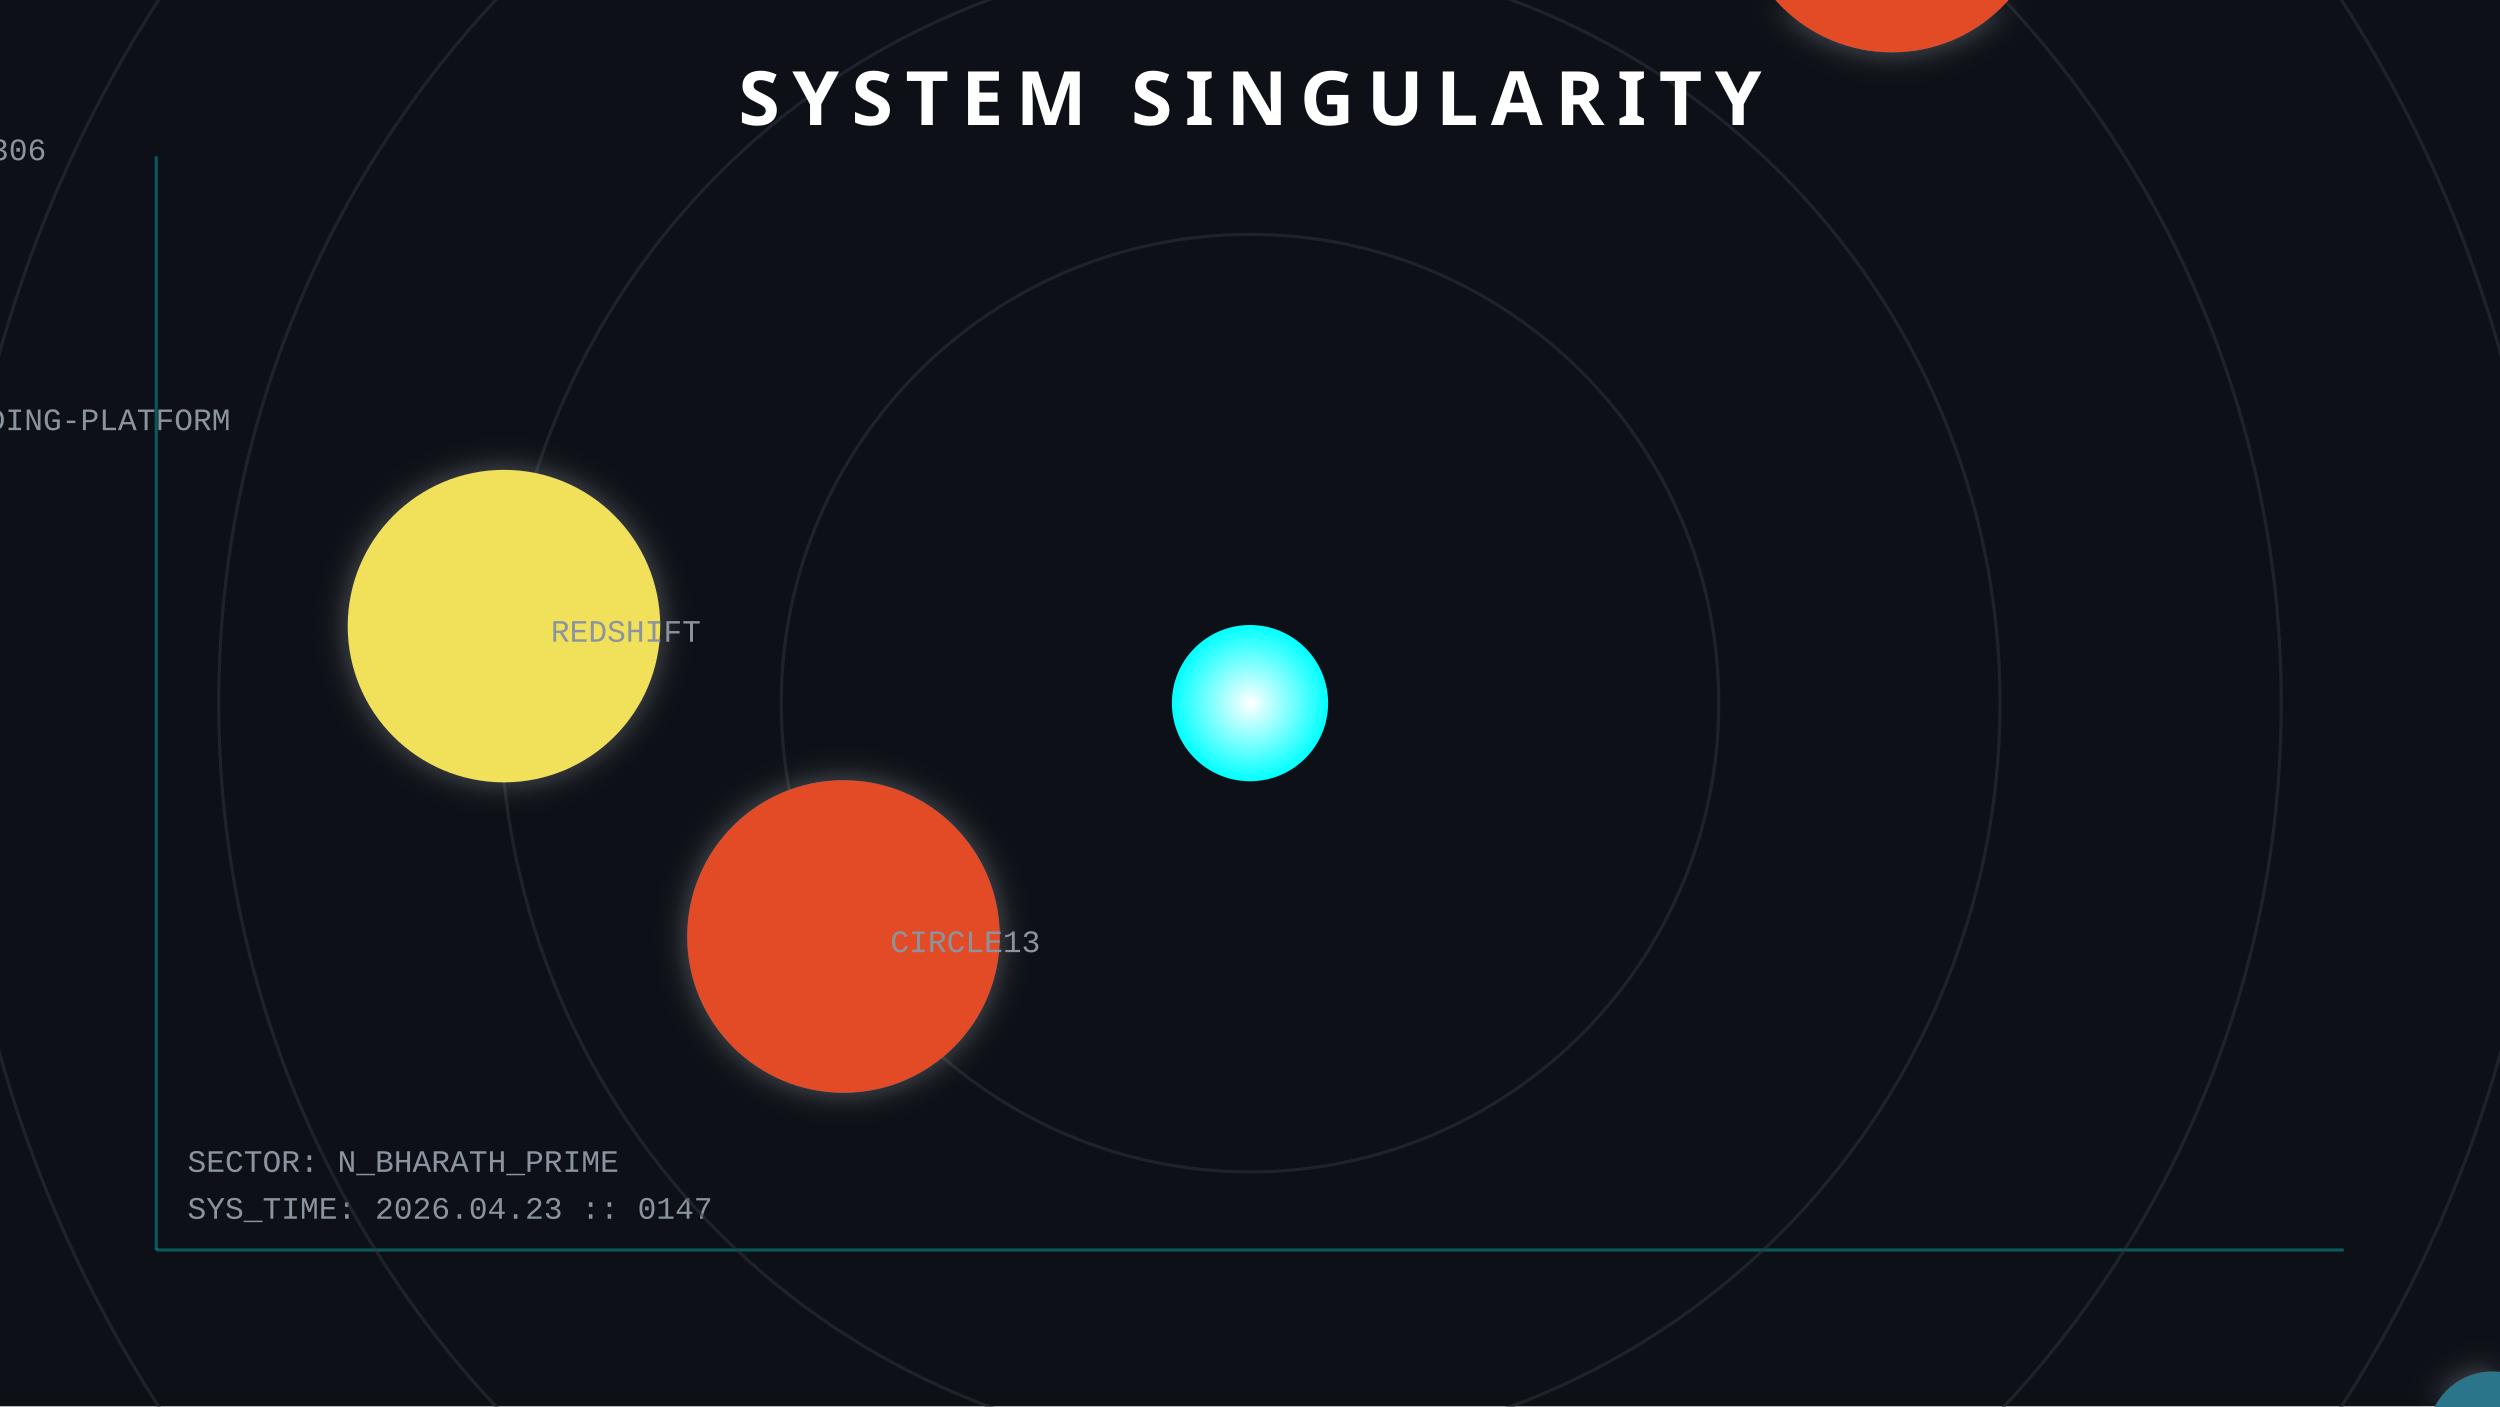
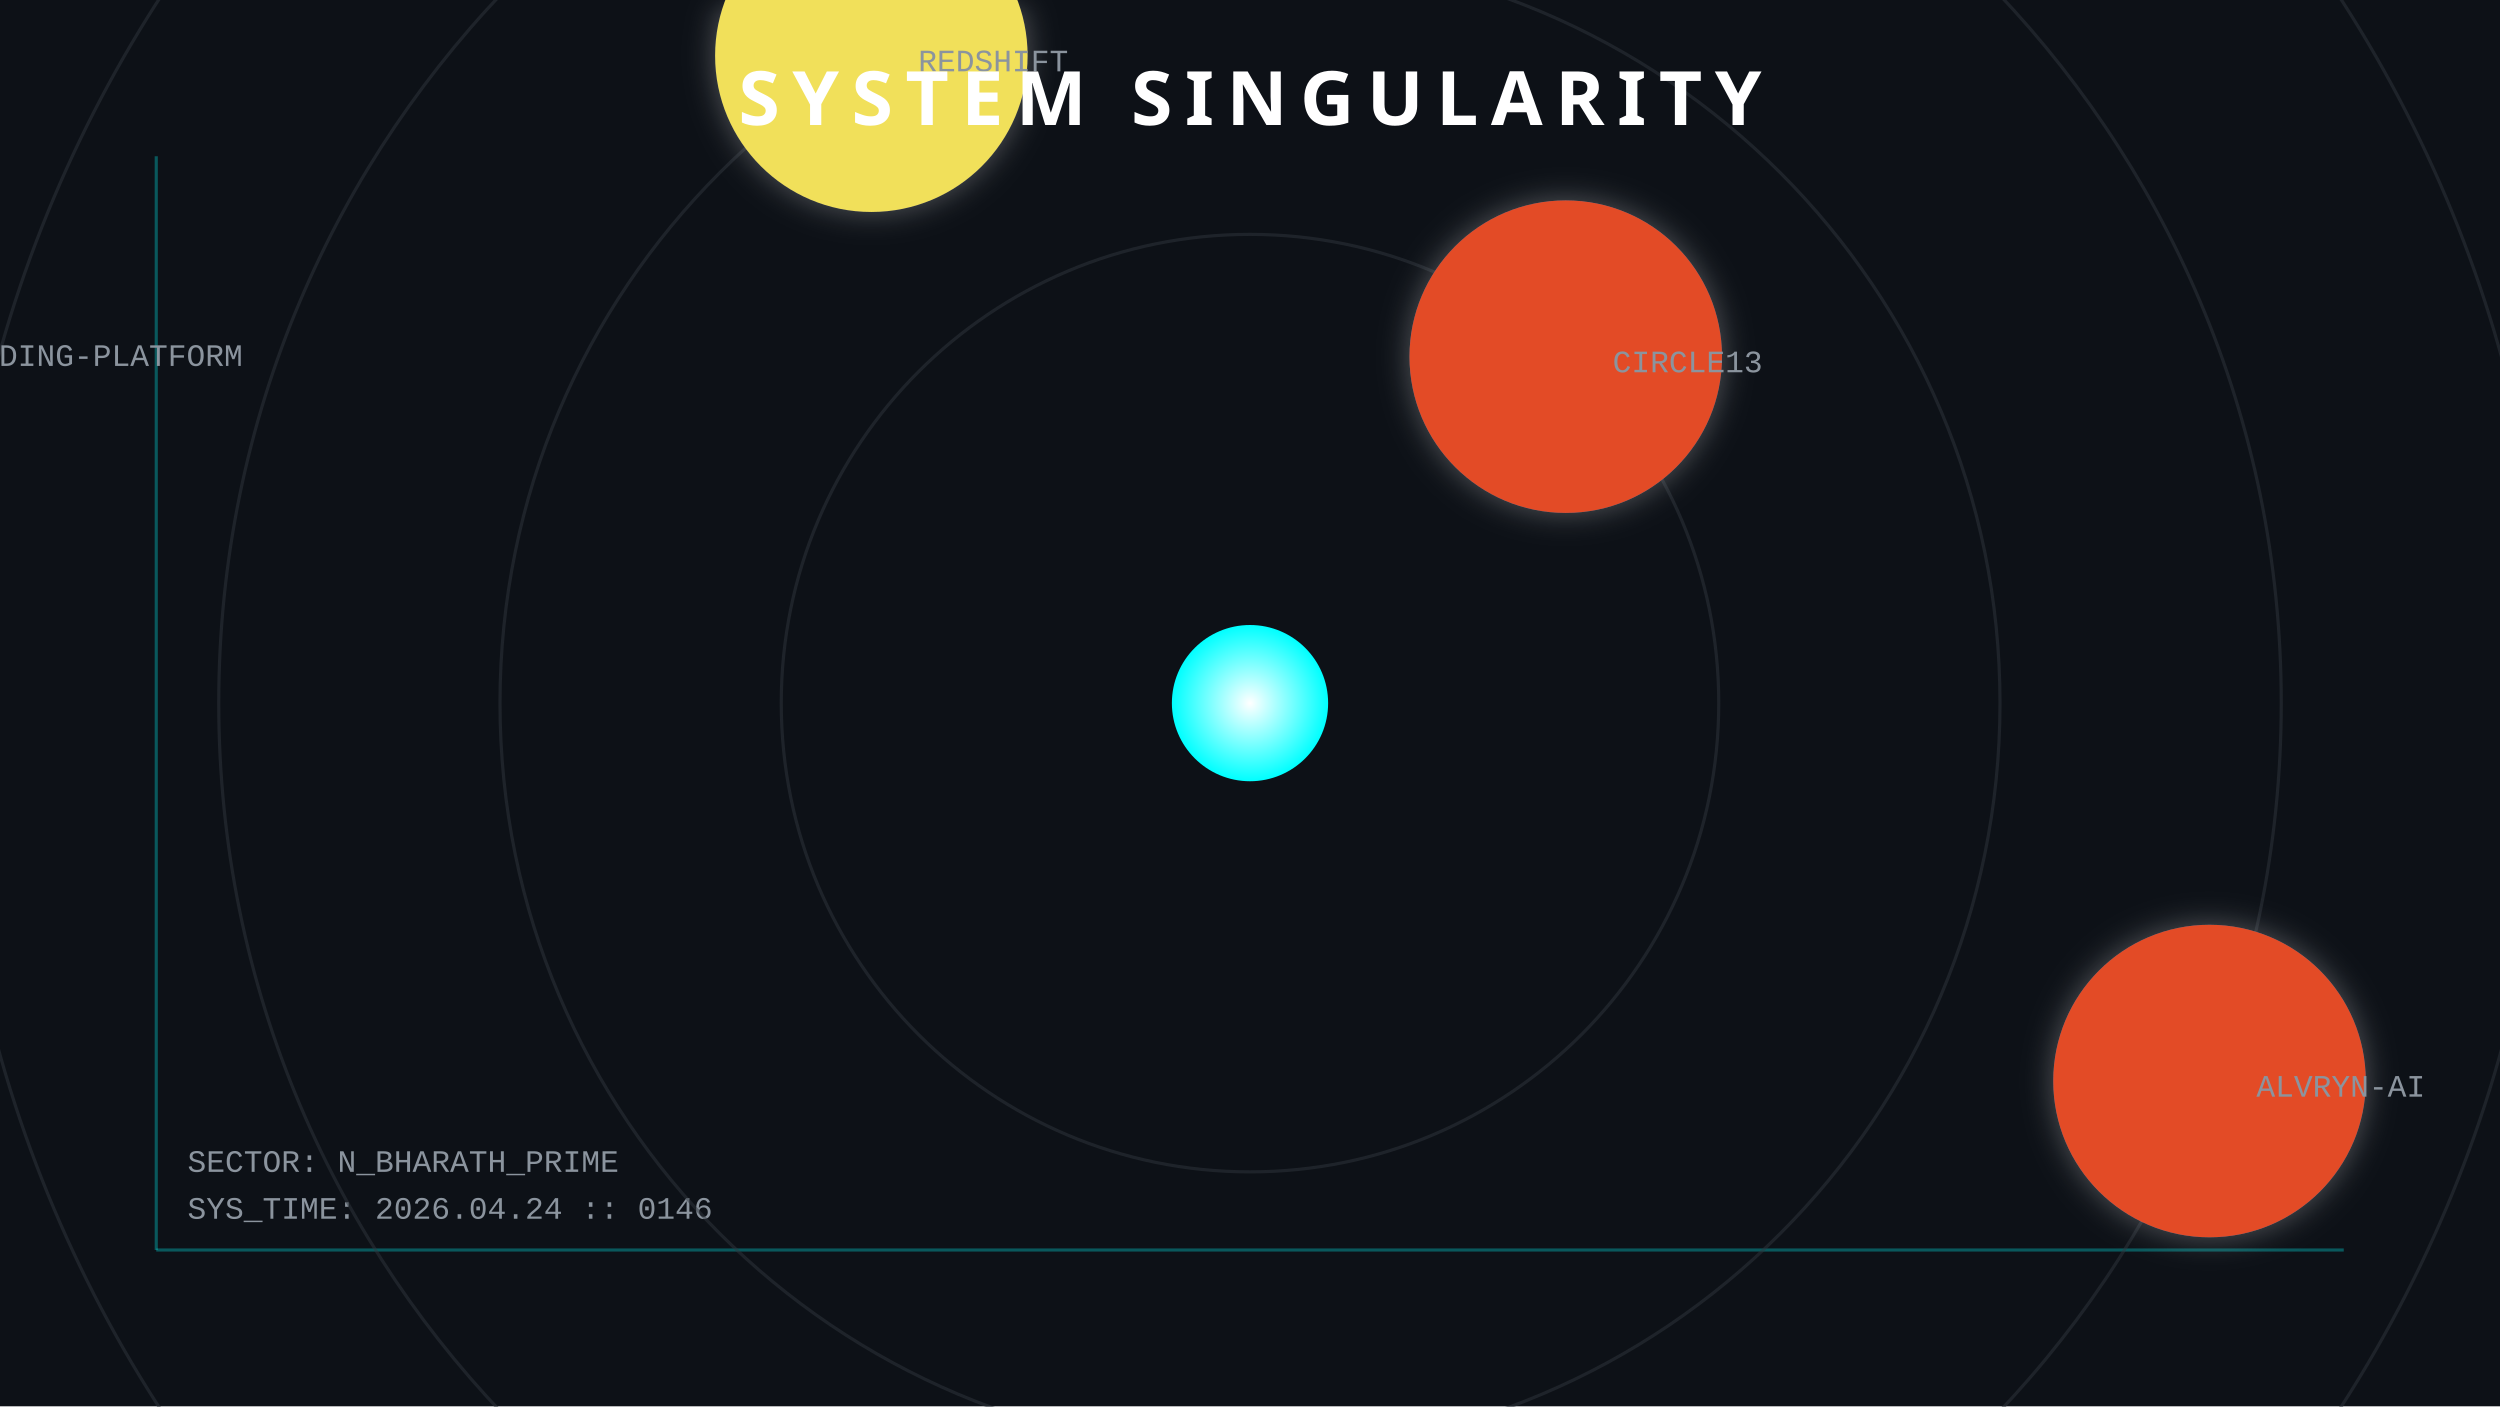
<svg xmlns="http://www.w3.org/2000/svg" width="800" height="450">
  <style>
        .orbit { fill: none; stroke: #30363d; stroke-width: 1; opacity: 0.5; }
        .planet { filter: drop-shadow(0 0 5px rgba(255,255,255,0.3)); }
        .text { font-family: 'Courier New', monospace; fill: #8b949e; font-size: 10px; }
        .title { font-family: sans-serif; fill: white; font-weight: bold; font-size: 24px; letter-spacing: 4px; }
        .hud-line { stroke: #00ffff; stroke-width: 1; opacity: 0.3; }
        
        /* ANIMATIONS */
        @keyframes pulse { 0% { r: 25; opacity: 0.8; } 50% { r: 30; opacity: 0.4; } 100% { r: 25; opacity: 0.8; } }
        .sun { animation: pulse 4s infinite; }
    </style>
  <rect width="100%" height="100%" fill="#0d1117" />
  <line x1="50" y1="50" x2="50" y2="400" class="hud-line" />
  <line x1="50" y1="400" x2="750" y2="400" class="hud-line" />
-   <text x="60" y="390" class="text">SYS_TIME: 2026.04.23 :: 0147</text>
+   <text x="60" y="390" class="text">SYS_TIME: 2026.04.24 :: 0146</text>
  <text x="60" y="375" class="text">SECTOR: N_BHARATH_PRIME</text>
  <circle cx="400" cy="225" r="25" fill="url(#grad1)" class="sun" />
  <defs>
    <radialGradient id="grad1" cx="50%" cy="50%" r="50%" fx="50%" fy="50%">
      <stop offset="0%" style="stop-color:white;stop-opacity:1" />
      <stop offset="100%" style="stop-color:#00ffff;stop-opacity:1" />
    </radialGradient>
  </defs>
  <circle cx="400" cy="225" r="150.0" class="orbit" />
-   <circle cx="269.912" cy="299.68" r="50" fill="#e34c26" class="planet" />
-   <text x="284.912" y="304.68" class="text" fill="white">CIRCLE13</text>
+   <circle cx="501.037" cy="114.133" r="50" fill="#e34c26" class="planet" />
+   <text x="516.037" y="119.133" class="text" fill="white">CIRCLE13</text>
  <circle cx="400" cy="225" r="240.0" class="orbit" />
-   <circle cx="161.269" cy="200.354" r="50" fill="#f1e05a" class="planet" />
-   <text x="176.269" y="205.354" class="text" fill="white">REDSHIFT</text>
+   <circle cx="278.832" cy="17.832" r="50" fill="#f1e05a" class="planet" />
+   <text x="293.832" y="22.832" class="text" fill="white">REDSHIFT</text>
  <circle cx="400" cy="225" r="330.0" class="orbit" />
-   <circle cx="605.432" cy="-33.259" r="50" fill="#e34c26" class="planet" />
-   <text x="620.432" y="-28.259" class="text" fill="white">ALVRYN-AI</text>
+   <circle cx="707.043" cy="345.931" r="50" fill="#e34c26" class="planet" />
+   <text x="722.043" y="350.931" class="text" fill="white">ALVRYN-AI</text>
  <circle cx="400" cy="225" r="415.422" class="orbit" />
-   <circle cx="511.395" cy="625.208" r="46.948" fill="#f1e05a" class="planet" />
-   <text x="526.395" y="630.208" class="text" fill="white">DRIFT-CIRCLE13</text>
+   <circle cx="409.566" cy="640.312" r="46.948" fill="#f1e05a" class="planet" />
+   <text x="424.566" y="645.312" class="text" fill="white">DRIFT-CIRCLE13</text>
  <circle cx="400" cy="225" r="461.81" class="orbit" />
-   <circle cx="797.667" cy="459.796" r="20.925" fill="#2b7489" class="planet" />
-   <text x="812.667" y="464.796" class="text" fill="white">DSATM-EXAM-SYSTEM-</text>
-   <circle cx="400" cy="225" r="504.893" class="orbit" />
-   <circle cx="-72.194" cy="46.256" r="18.722" fill="#8b949e" class="planet" />
-   <text x="-57.194" y="51.256" class="text" fill="white">NBHARATH1306</text>
-   <circle cx="400" cy="225" r="547.125" class="orbit" />
-   <circle cx="-139.274" cy="132.644" r="18.155" fill="#e34c26" class="planet" />
-   <text x="-124.274" y="137.644" class="text" fill="white">WEBSITE-EQUDATOR-TRADING-PLATFORM</text>
-   <circle cx="400" cy="225" r="577.957" class="orbit" />
-   <circle cx="918.484" cy="480.362" r="10.555" fill="#8b949e" class="planet" />
-   <text x="933.484" y="485.362" class="text" fill="white">FLASK</text>
-   <circle cx="400" cy="225" r="608.231" class="orbit" />
-   <circle cx="920.268" cy="540.064" r="10.182" fill="#8b949e" class="planet" />
-   <text x="935.268" y="545.064" class="text" fill="white">HCF-INTERNSHIP</text>
-   <circle cx="400" cy="225" r="637.1" class="orbit" />
-   <circle cx="1030.831" cy="135.849" r="9.246" fill="#8b949e" class="planet" />
+   <circle cx="655.36" cy="609.785" r="20.925" fill="#2b7489" class="planet" />
+   <text x="670.36" y="614.785" class="text" fill="white">DSATM-EXAM-SYSTEM-</text>
+   <circle cx="400" cy="225" r="504.894" class="orbit" />
+   <circle cx="542.373" cy="709.405" r="18.723" fill="#8b949e" class="planet" />
+   <text x="557.373" y="714.405" class="text" fill="white">NBHARATH1306</text>
+   <circle cx="400" cy="225" r="547.126" class="orbit" />
+   <circle cx="-135.35" cy="112.096" r="18.155" fill="#e34c26" class="planet" />
+   <text x="-120.35" y="117.096" class="text" fill="white">WEBSITE-EQUDATOR-TRADING-PLATFORM</text>
+   <circle cx="400" cy="225" r="577.959" class="orbit" />
+   <circle cx="433.951" cy="801.961" r="10.555" fill="#8b949e" class="planet" />
+   <text x="448.951" y="806.961" class="text" fill="white">FLASK</text>
+   <circle cx="400" cy="225" r="608.232" class="orbit" />
+   <circle cx="712.16" cy="747.017" r="10.182" fill="#8b949e" class="planet" />
+   <text x="727.16" y="752.017" class="text" fill="white">HCF-INTERNSHIP</text>
+   <circle cx="400" cy="225" r="637.101" class="orbit" />
+   <circle cx="649.129" cy="811.372" r="9.246" fill="#8b949e" class="planet" />
  <text x="400" y="40" text-anchor="middle" class="title">SYSTEM SINGULARITY</text>
</svg>
